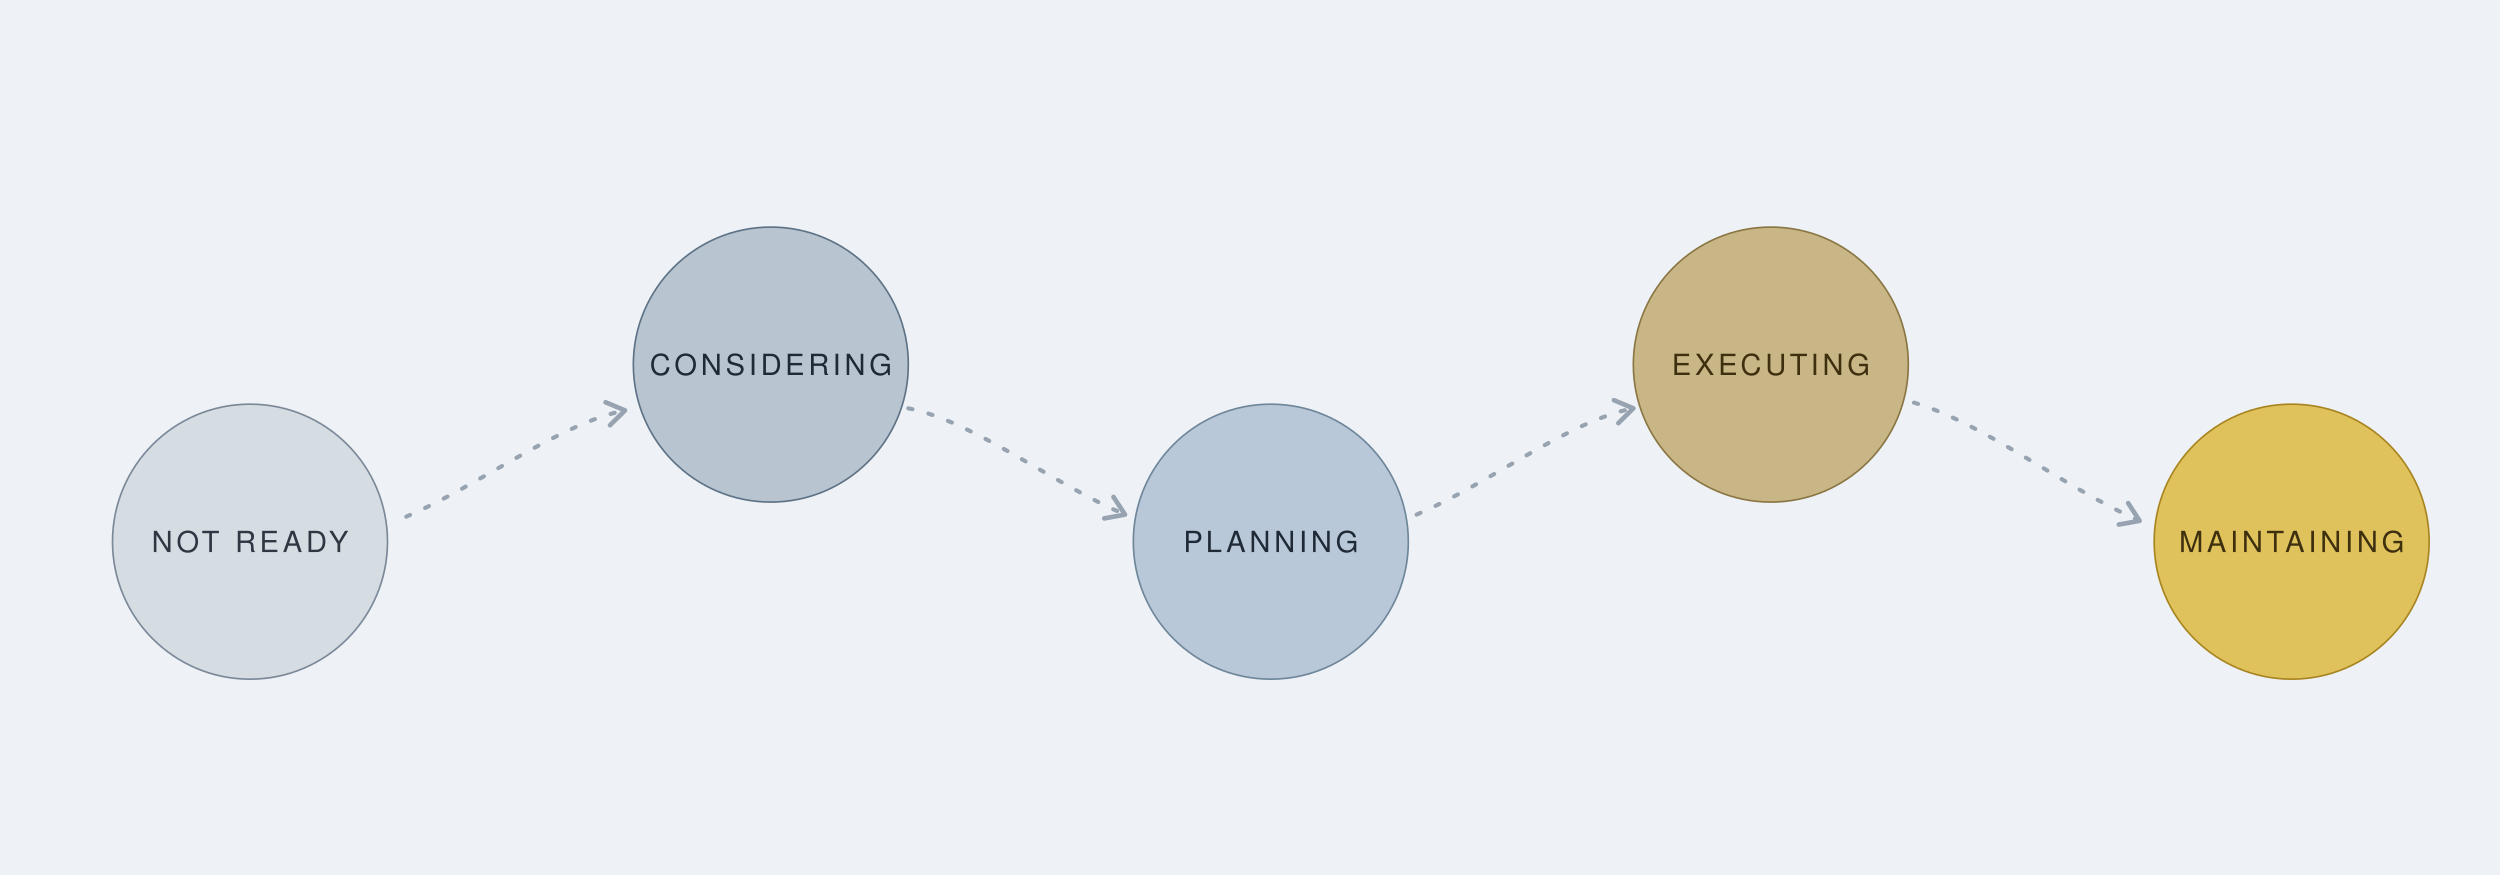
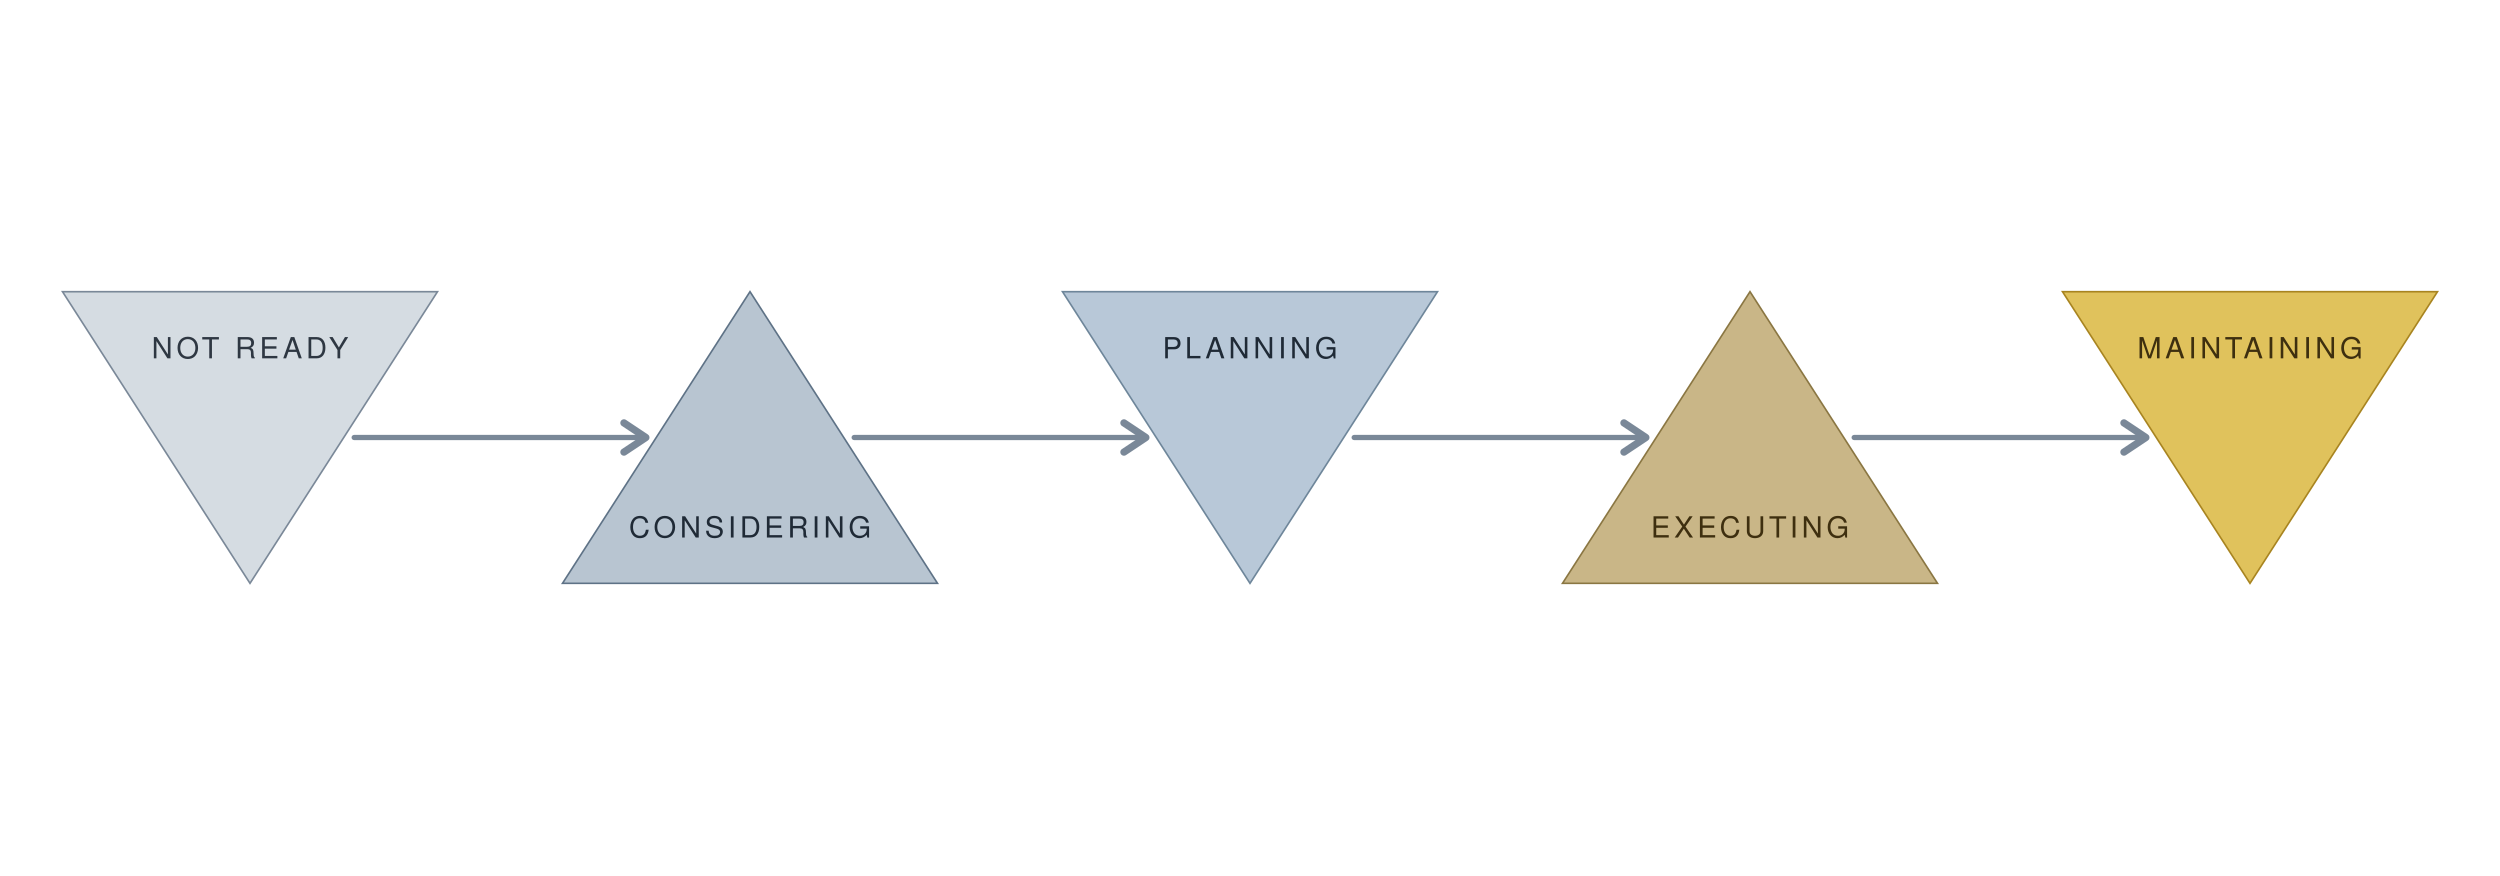
<svg xmlns="http://www.w3.org/2000/svg" width="100%" viewBox="0 0 1200 420" preserveAspectRatio="xMidYMid meet" role="img">
  <defs>
    <marker id="arrow" viewBox="0 0 10 10" refX="8" refY="5" markerWidth="7" markerHeight="7" orient="auto-start-reverse">
-       <path d="M2 1L8 5L2 9" fill="none" stroke="context-stroke" stroke-width="1.6" stroke-linecap="round" stroke-linejoin="round" />
+       <path d="M2 1L8 5L2 9" fill="none" stroke="context-stroke" stroke-width="2" stroke-linecap="round" stroke-linejoin="round" />
    </marker>
  </defs>
-   <rect x="0" y="0" width="1200" height="420" fill="#EEF2F6" />
-   <path d="M 195 248 C 230 233, 269 203, 300 197" fill="none" stroke="#7A8898" stroke-width="2" stroke-linecap="round" stroke-dasharray="2 8" opacity="0.75" marker-end="url(#arrow)" />
-   <path d="M 436 196 C 467 202, 505 232, 540 247" fill="none" stroke="#7A8898" stroke-width="2" stroke-linecap="round" stroke-dasharray="2 8" opacity="0.75" marker-end="url(#arrow)" />
-   <path d="M 680 247 C 715 232, 753 202, 784 196" fill="none" stroke="#7A8898" stroke-width="2" stroke-linecap="round" stroke-dasharray="2 8" opacity="0.75" marker-end="url(#arrow)" />
-   <path d="M 909 191 C 945 197, 988 233, 1027 250" fill="none" stroke="#7A8898" stroke-width="2" stroke-linecap="round" stroke-dasharray="2 8" opacity="0.75" marker-end="url(#arrow)" />
-   <circle cx="120" cy="260" r="66" fill="#D5DCE2" stroke="#7A8898" stroke-width="0.8" />
-   <text x="120" y="265" text-anchor="middle" font-family="'Helvetica Neue', Helvetica, Arial, sans-serif" font-size="14" letter-spacing="1.8" fill="#2E3742">NOT READY</text>
-   <circle cx="370" cy="175" r="66" fill="#B8C5D1" stroke="#5E7286" stroke-width="0.8" />
-   <text x="370" y="180" text-anchor="middle" font-family="'Helvetica Neue', Helvetica, Arial, sans-serif" font-size="14" letter-spacing="1.8" fill="#1F2A36">CONSIDERING</text>
-   <circle cx="610" cy="260" r="66" fill="#B8C8D8" stroke="#6E869A" stroke-width="0.8" />
-   <text x="610" y="265" text-anchor="middle" font-family="'Helvetica Neue', Helvetica, Arial, sans-serif" font-size="14" letter-spacing="1.8" fill="#1F2A36">PLANNING</text>
-   <circle cx="850" cy="175" r="66" fill="#C9B687" stroke="#8A7642" stroke-width="0.8" />
-   <text x="850" y="180" text-anchor="middle" font-family="'Helvetica Neue', Helvetica, Arial, sans-serif" font-size="14" letter-spacing="1.8" fill="#3E2F0F">EXECUTING</text>
-   <circle cx="1100" cy="260" r="66" fill="#E0C25C" stroke="#A88420" stroke-width="0.8" />
-   <text x="1100" y="265" text-anchor="middle" font-family="'Helvetica Neue', Helvetica, Arial, sans-serif" font-size="14" letter-spacing="1.8" fill="#3E2F0F">MAINTAINING</text>
+   <line x1="170" y1="210" x2="310" y2="210" stroke="#7A8898" stroke-width="2.5" stroke-linecap="round" marker-end="url(#arrow)" />
+   <line x1="410" y1="210" x2="550" y2="210" stroke="#7A8898" stroke-width="2.5" stroke-linecap="round" marker-end="url(#arrow)" />
+   <line x1="650" y1="210" x2="790" y2="210" stroke="#7A8898" stroke-width="2.5" stroke-linecap="round" marker-end="url(#arrow)" />
+   <line x1="890" y1="210" x2="1030" y2="210" stroke="#7A8898" stroke-width="2.5" stroke-linecap="round" marker-end="url(#arrow)" />
+   <polygon points="30,140 210,140 120,280" fill="#D5DCE2" stroke="#7A8898" stroke-width="0.8" />
+   <text x="120" y="172" text-anchor="middle" font-family="'Helvetica Neue', Helvetica, Arial, sans-serif" font-size="14" letter-spacing="1.8" fill="#2E3742">NOT READY</text>
+   <polygon points="270,280 450,280 360,140" fill="#B8C5D1" stroke="#5E7286" stroke-width="0.8" />
+   <text x="360" y="258" text-anchor="middle" font-family="'Helvetica Neue', Helvetica, Arial, sans-serif" font-size="14" letter-spacing="1.8" fill="#1F2A36">CONSIDERING</text>
+   <polygon points="510,140 690,140 600,280" fill="#B8C8D8" stroke="#6E869A" stroke-width="0.8" />
+   <text x="600" y="172" text-anchor="middle" font-family="'Helvetica Neue', Helvetica, Arial, sans-serif" font-size="14" letter-spacing="1.8" fill="#1F2A36">PLANNING</text>
+   <polygon points="750,280 930,280 840,140" fill="#C9B687" stroke="#8A7642" stroke-width="0.8" />
+   <text x="840" y="258" text-anchor="middle" font-family="'Helvetica Neue', Helvetica, Arial, sans-serif" font-size="14" letter-spacing="1.8" fill="#3E2F0F">EXECUTING</text>
+   <polygon points="990,140 1170,140 1080,280" fill="#E0C25C" stroke="#A88420" stroke-width="0.8" />
+   <text x="1080" y="172" text-anchor="middle" font-family="'Helvetica Neue', Helvetica, Arial, sans-serif" font-size="14" letter-spacing="1.8" fill="#3E2F0F">MAINTAINING</text>
</svg>
